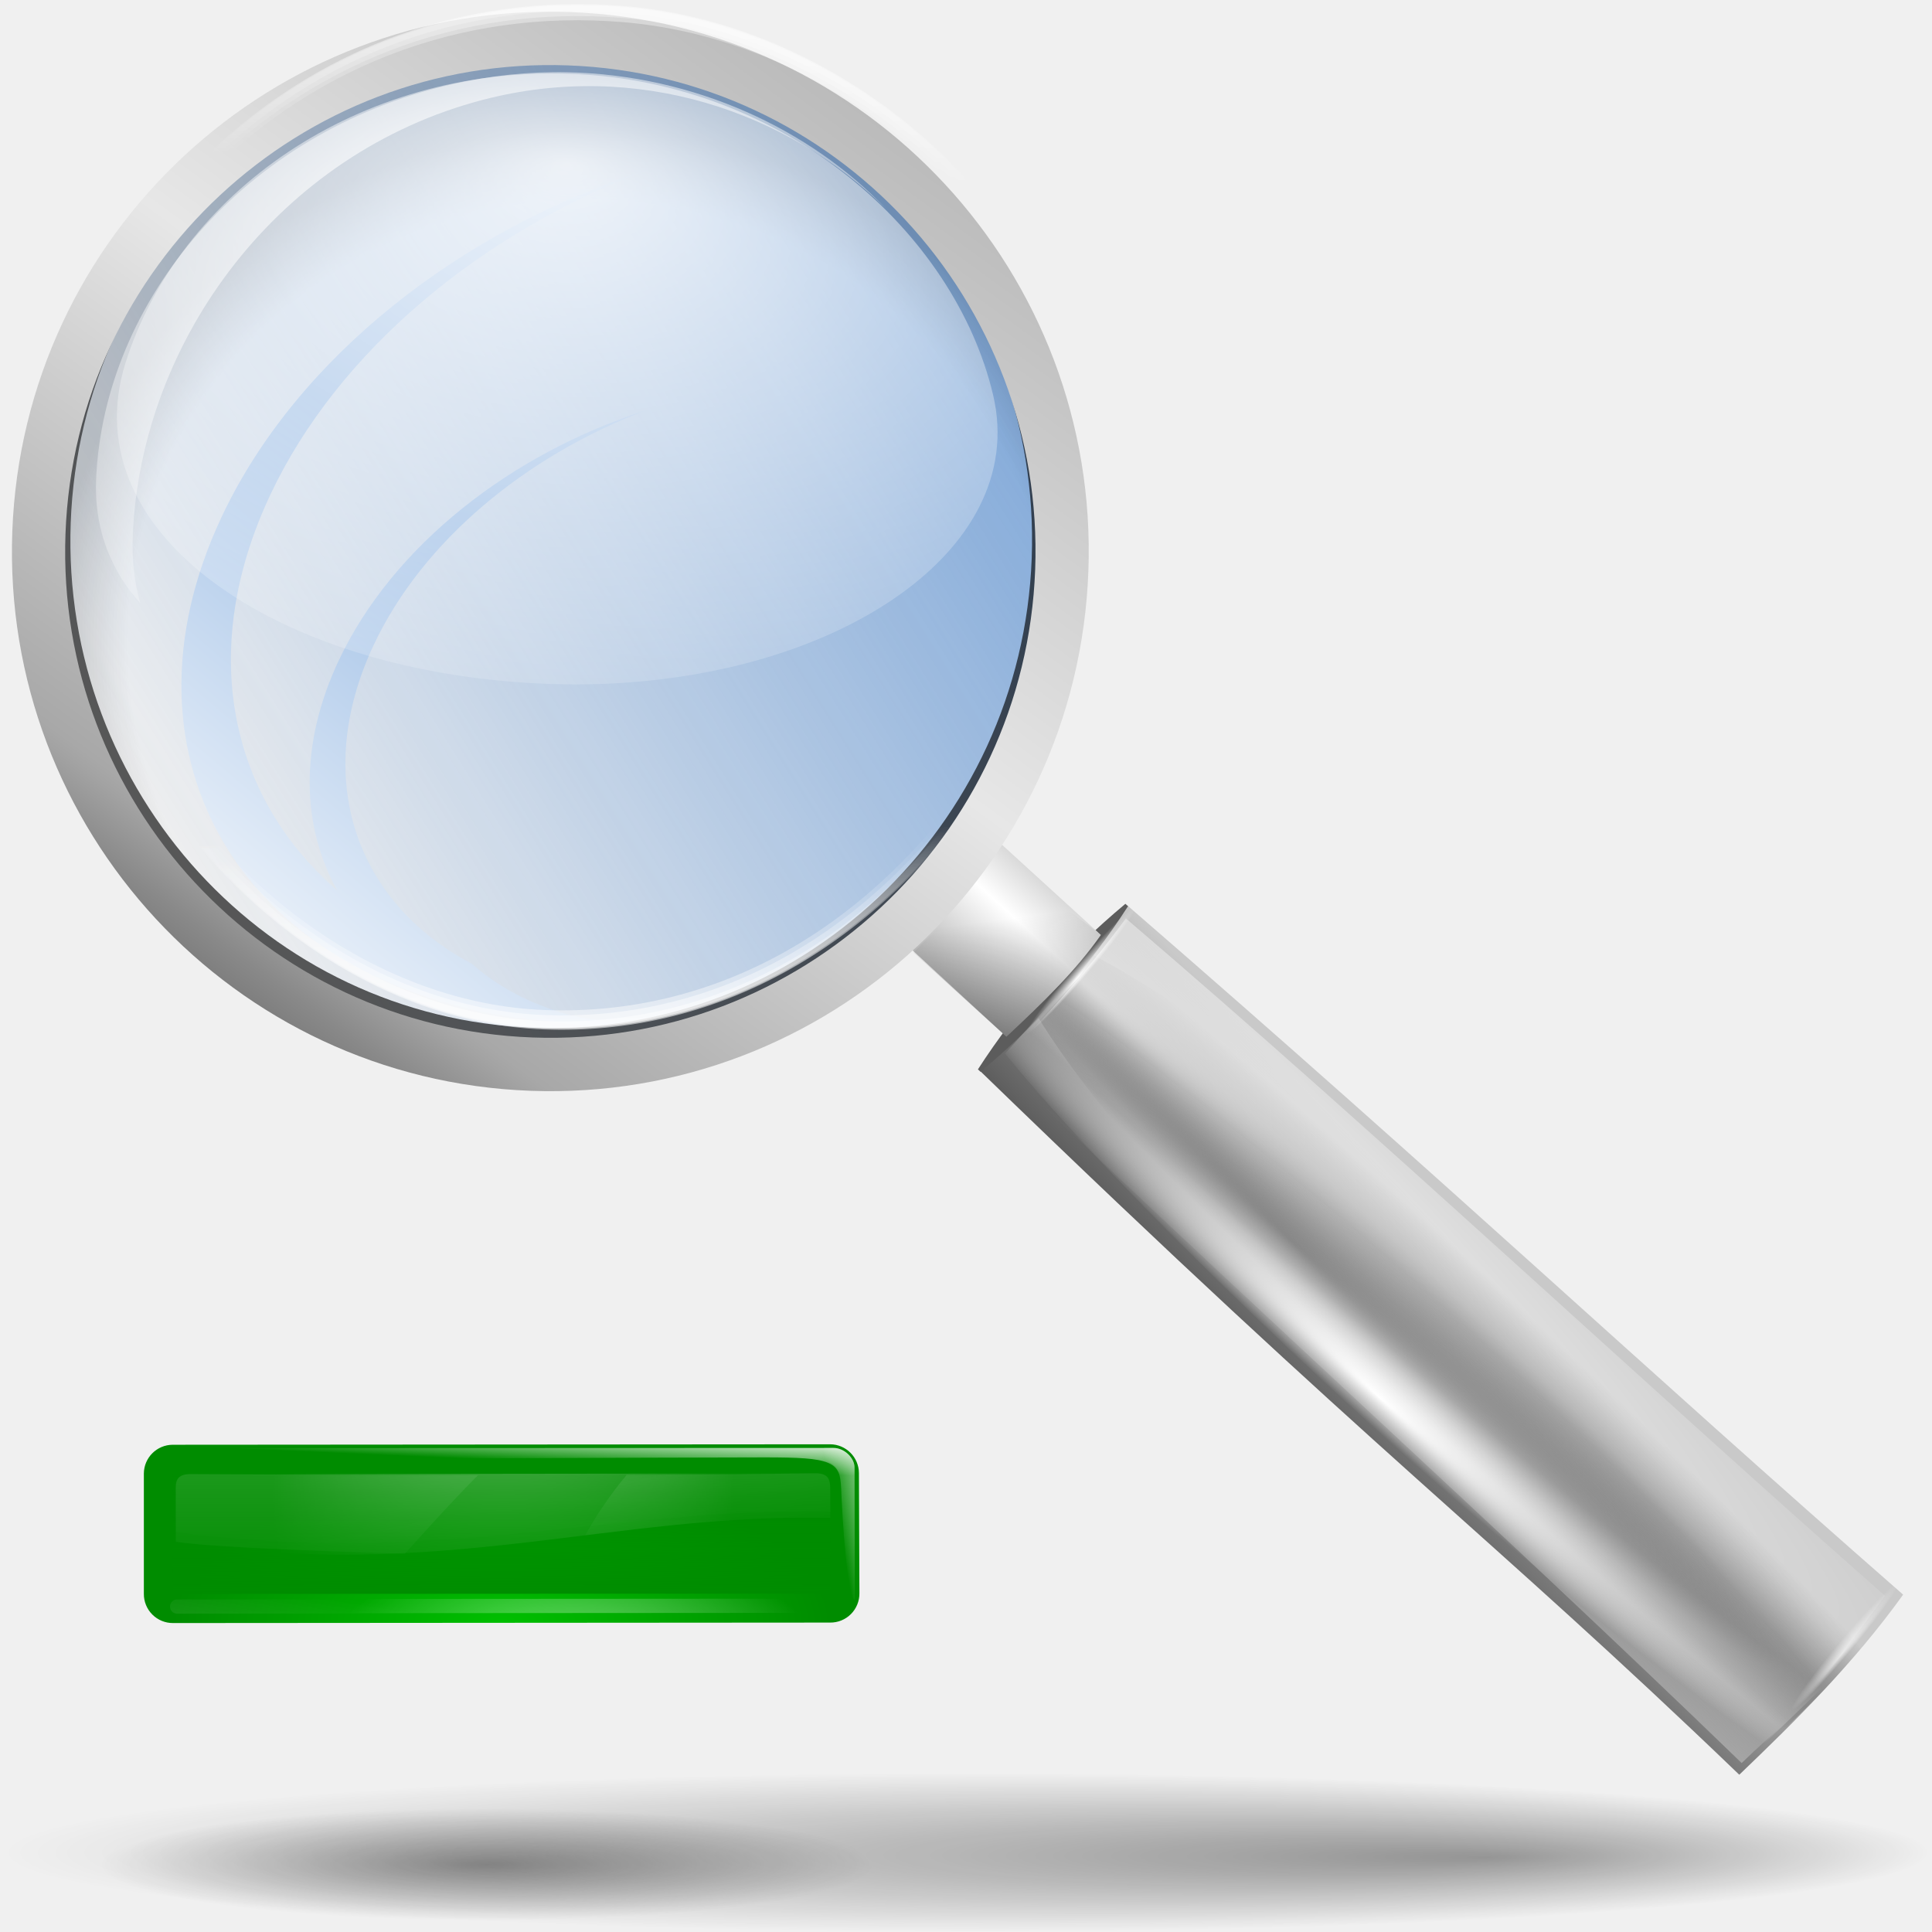
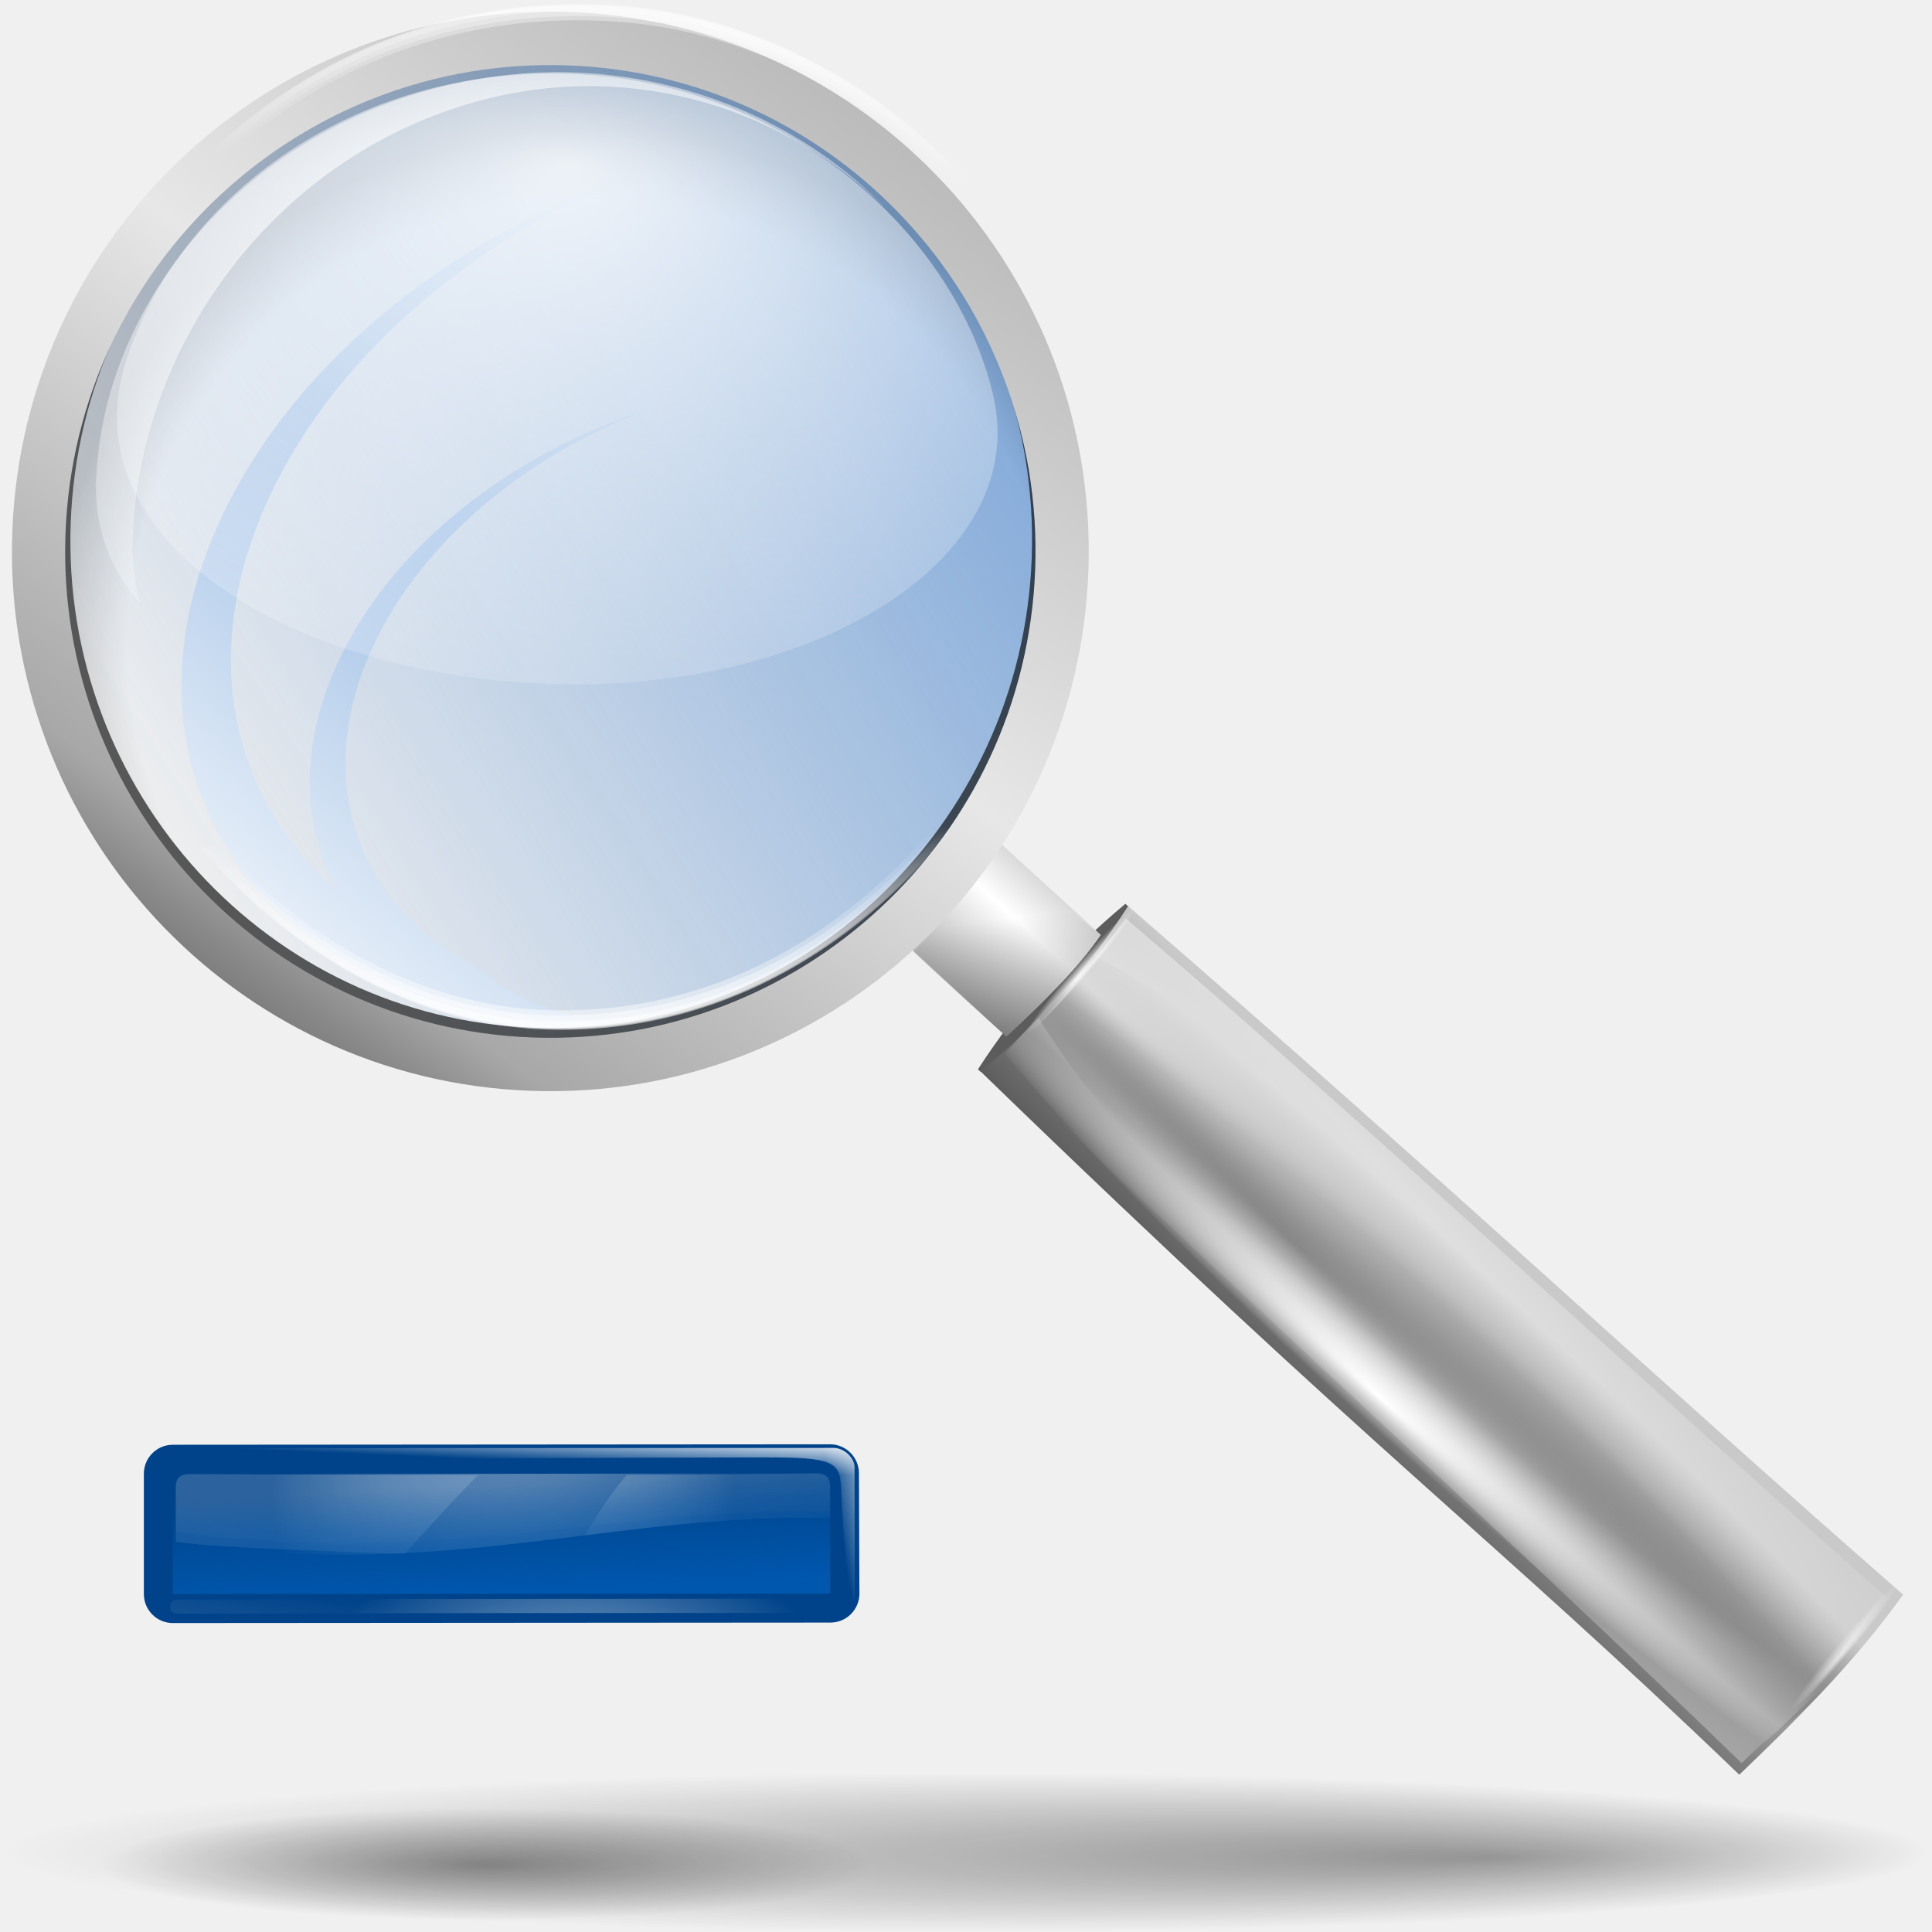
<svg xmlns="http://www.w3.org/2000/svg" xmlns:xlink="http://www.w3.org/1999/xlink" width="128" height="128" id="svg1307" version="1.0">
  <defs id="defs1309">
+     <linearGradient id="linearGradient2012">
+       <stop style="stop-color:#0057ae;stop-opacity:1;" offset="0" id="stop2014" />
+       <stop style="stop-color:#0057ae;stop-opacity:0;" offset="1" id="stop2016" />
+     </linearGradient>
    <linearGradient id="linearGradient3946">
      <stop style="stop-color:#00bf00;stop-opacity:1;" offset="0" id="stop3948" />
      <stop style="stop-color:#008c00;stop-opacity:1;" offset="1" id="stop3950" />
-     </linearGradient>
-     <linearGradient id="linearGradient3045">
-       <stop style="stop-color:#008c00;stop-opacity:1;" offset="0" id="stop3047" />
-       <stop style="stop-color:#008c00;stop-opacity:0;" offset="1" id="stop3049" />
    </linearGradient>
    <linearGradient id="linearGradient4171">
      <stop style="stop-color:#000000;stop-opacity:1;" offset="0" id="stop4173" />
      <stop style="stop-color:#000000;stop-opacity:0;" offset="1" id="stop4175" />
    </linearGradient>
    <linearGradient id="linearGradient5176">
      <stop style="stop-color:#ffffff;stop-opacity:1;" offset="0" id="stop5178" />
      <stop style="stop-color:#ffffff;stop-opacity:0;" offset="1" id="stop5180" />
    </linearGradient>
    <linearGradient id="linearGradient5111">
      <stop style="stop-color:#ffffff;stop-opacity:1;" offset="0" id="stop5113" />
      <stop style="stop-color:#ffffff;stop-opacity:0;" offset="1" id="stop5115" />
    </linearGradient>
    <linearGradient id="linearGradient3319">
      <stop style="stop-color:#000000;stop-opacity:0;" offset="0" id="stop3321" />
      <stop id="stop2287" offset="0.863" style="stop-color:#000000;stop-opacity:0;" />
      <stop style="stop-color:#000000;stop-opacity:0.278;" offset="1" id="stop3323" />
    </linearGradient>
    <linearGradient id="linearGradient3201">
      <stop style="stop-color:#ffffff;stop-opacity:1;" offset="0" id="stop3203" />
      <stop style="stop-color:#ffffff;stop-opacity:0;" offset="1" id="stop3205" />
    </linearGradient>
    <linearGradient id="linearGradient2288">
      <stop style="stop-color:#ffffff;stop-opacity:1;" offset="0" id="stop2290" />
      <stop style="stop-color:#ffffff;stop-opacity:0;" offset="1" id="stop2292" />
    </linearGradient>
    <linearGradient id="linearGradient3291">
      <stop style="stop-color:#000000;stop-opacity:1;" offset="0" id="stop3293" />
      <stop style="stop-color:#000000;stop-opacity:0;" offset="1" id="stop3295" />
    </linearGradient>
    <linearGradient id="linearGradient3225">
      <stop style="stop-color:#ffffff;stop-opacity:1;" offset="0" id="stop3227" />
      <stop style="stop-color:#aeaeae;stop-opacity:1;" offset="1" id="stop3229" />
    </linearGradient>
    <linearGradient id="linearGradient3415">
      <stop style="stop-color:#ffffff;stop-opacity:1;" offset="0" id="stop3417" />
      <stop style="stop-color:#ffffff;stop-opacity:0;" offset="1" id="stop3419" />
    </linearGradient>
    <linearGradient id="linearGradient3354">
      <stop style="stop-color:#ffffff;stop-opacity:1;" offset="0" id="stop3356" />
      <stop style="stop-color:#ffffff;stop-opacity:0;" offset="1" id="stop3358" />
    </linearGradient>
    <linearGradient id="linearGradient3281">
      <stop id="stop3283" offset="0" style="stop-color:#ffffff;stop-opacity:0.536;" />
      <stop style="stop-color:#ffffff;stop-opacity:0.498;" offset="0.12" id="stop3285" />
      <stop id="stop3287" offset="1" style="stop-color:#ffffff;stop-opacity:0;" />
    </linearGradient>
    <linearGradient id="linearGradient3262">
      <stop style="stop-color:#ffffff;stop-opacity:0.464;" offset="0" id="stop3264" />
      <stop id="stop3270" offset="0" style="stop-color:#ffffff;stop-opacity:0.498;" />
      <stop style="stop-color:#ffffff;stop-opacity:0;" offset="1" id="stop3266" />
    </linearGradient>
    <radialGradient xlink:href="#linearGradient3415" id="radialGradient1693" gradientUnits="userSpaceOnUse" gradientTransform="matrix(0.303576,0,-8.774973e-7,0.134039,-6.770772,102.5328)" cx="147.484" cy="54.325" fx="147.484" fy="54.325" r="54.003" />
    <linearGradient xlink:href="#linearGradient3415" id="linearGradient1696" gradientUnits="userSpaceOnUse" gradientTransform="matrix(0.410124,-5.13222e-4,5.129803e-4,0.409703,7.254465,76.76602)" x1="60.466" y1="135.66" x2="69.813" y2="76.248" />
    <linearGradient xlink:href="#linearGradient3262" id="linearGradient1699" gradientUnits="userSpaceOnUse" gradientTransform="matrix(0.402369,-5.035175e-4,5.054135e-4,0.403884,8.14514,77.29992)" x1="67.338" y1="54.777" x2="71.149" y2="74.557" />
    <linearGradient xlink:href="#linearGradient3262" id="linearGradient1702" gradientUnits="userSpaceOnUse" gradientTransform="matrix(0.410124,-4.401199e-4,5.129803e-4,0.351346,7.18574,79.55252)" x1="69.626" y1="55.096" x2="71.87" y2="82.321" />
    <radialGradient xlink:href="#linearGradient3281" id="radialGradient1705" gradientUnits="userSpaceOnUse" gradientTransform="matrix(0.289107,3.299236e-3,-4.171194e-3,0.365561,15.09864,76.73382)" cx="63.904" cy="60.45" fx="63.904" fy="9.522" r="52.844" />
    <linearGradient xlink:href="#linearGradient3354" id="linearGradient1735" gradientUnits="userSpaceOnUse" x1="64.493" y1="2.609" x2="64.141" y2="9.023" />
    <linearGradient xlink:href="#linearGradient3354" id="linearGradient1737" gradientUnits="userSpaceOnUse" x1="80.281" y1="15.789" x2="73.233" y2="16.917" />
    <radialGradient xlink:href="#linearGradient3291" id="radialGradient1739" gradientUnits="userSpaceOnUse" gradientTransform="matrix(1,0,0,0.197802,5.093408e-14,92.82166)" cx="63.912" cy="115.709" fx="63.912" fy="115.709" r="63.912" />
    <radialGradient r="30.543" fy="12.719" fx="40.479" cy="27.81" cx="40.479" gradientTransform="matrix(1.589275,-0.425844,0.243887,0.910199,-37.92457,18.68237)" gradientUnits="userSpaceOnUse" id="radialGradient2939" xlink:href="#linearGradient5176" />
    <radialGradient gradientUnits="userSpaceOnUse" gradientTransform="matrix(0.879535,-1.048023,9.848034,8.264801,-574.5999,-511.3324)" r="3.312" fy="69.914" fx="-24.226" cy="69.922" cx="-22.188" id="radialGradient2925" xlink:href="#linearGradient2919" />
    <linearGradient gradientUnits="userSpaceOnUse" y2="69.204" x2="11.56" y1="39.786" x1="34.584" id="linearGradient2901" xlink:href="#linearGradient2895" />
    <radialGradient r="6.932" fy="73.296" fx="0.906" cy="74.833" cx="3.953" gradientTransform="matrix(0.414436,-0.58126,5.854653,5.01666,-343.1032,-285.4254)" gradientUnits="userSpaceOnUse" id="radialGradient2869" xlink:href="#linearGradient2856" />
    <linearGradient gradientUnits="userSpaceOnUse" y2="51.819" x2="18.121" y1="-5.678" x1="95.513" id="linearGradient2852" xlink:href="#linearGradient2846" />
    <radialGradient r="30.543" fy="12.719" fx="40.479" cy="27.81" cx="40.479" gradientTransform="matrix(1.645338,6.483662e-7,-3.939298e-7,0.942307,-30.75688,0.257555)" gradientUnits="userSpaceOnUse" id="radialGradient2860" xlink:href="#linearGradient5176" />
    <linearGradient gradientUnits="userSpaceOnUse" y2="15.466" x2="91.969" y1="96.533" x1="37.554" id="linearGradient2843" xlink:href="#linearGradient2845" />
    <linearGradient gradientUnits="userSpaceOnUse" y2="59.958" x2="74.892" y1="79.658" x1="55.835" id="linearGradient2835" xlink:href="#linearGradient2875" />
    <linearGradient id="linearGradient2845">
      <stop style="stop-color:#6a6a6a;stop-opacity:1;" offset="0" id="stop2847" />
      <stop id="stop2855" offset="0.068" style="stop-color:#898989;stop-opacity:1;" />
      <stop style="stop-color:#a3a3a3;stop-opacity:1;" offset="0.115" id="stop2857" />
      <stop id="stop2853" offset="0.126" style="stop-color:#a8a8a8;stop-opacity:1;" />
      <stop id="stop2851" offset="0.5" style="stop-color:#e7e7e7;stop-opacity:1;" />
      <stop style="stop-color:#aeaeae;stop-opacity:1;" offset="1" id="stop2849" />
    </linearGradient>
    <linearGradient id="linearGradient2875">
      <stop style="stop-color:black;stop-opacity:1;" offset="0" id="stop2877" />
      <stop style="stop-color:#c9c9c9;stop-opacity:1;" offset="1" id="stop2879" />
    </linearGradient>
    <linearGradient id="linearGradient2846">
      <stop id="stop2848" offset="0" style="stop-color:#2c72c7;stop-opacity:1;" />
      <stop id="stop2850" offset="1" style="stop-color:#2c72c7;stop-opacity:0;" />
    </linearGradient>
    <linearGradient id="linearGradient2856">
      <stop id="stop2858" offset="0" style="stop-color:black;stop-opacity:1;" />
      <stop style="stop-color:black;stop-opacity:0.238;" offset="0.664" id="stop2864" />
      <stop id="stop2860" offset="1" style="stop-color:black;stop-opacity:0;" />
    </linearGradient>
    <linearGradient id="linearGradient2895">
      <stop id="stop2897" offset="0" style="stop-color:#99bbe4;stop-opacity:1;" />
      <stop id="stop2899" offset="1" style="stop-color:white;stop-opacity:1;" />
    </linearGradient>
    <linearGradient id="linearGradient2919">
      <stop id="stop2921" offset="0" style="stop-color:white;stop-opacity:1;" />
      <stop id="stop2923" offset="1" style="stop-color:white;stop-opacity:0;" />
    </linearGradient>
    <radialGradient xlink:href="#linearGradient3291" id="radialGradient2269" gradientUnits="userSpaceOnUse" gradientTransform="matrix(1,0,0,0.197802,0,92.82166)" cx="63.912" cy="115.709" fx="98.52" fy="119.621" r="63.912" />
    <radialGradient xlink:href="#linearGradient3319" id="radialGradient2271" gradientUnits="userSpaceOnUse" gradientTransform="matrix(0.993088,2.250037e-2,-2.180165e-2,0.952313,1.715624,0.815028)" cx="39.126" cy="44.269" fx="39.126" fy="44.269" r="34.469" />
    <radialGradient xlink:href="#linearGradient2288" id="radialGradient2273" gradientUnits="userSpaceOnUse" gradientTransform="matrix(0.599945,-0.725801,7.847448,6.600672,-444.8151,-313.0422)" cx="49.157" cy="62.381" fx="45.9" fy="62.298" r="8.333" />
    <radialGradient xlink:href="#linearGradient2288" id="radialGradient2275" gradientUnits="userSpaceOnUse" gradientTransform="matrix(0.599945,-0.725801,7.847448,6.600672,-444.8151,-313.0422)" cx="32.49" cy="69.225" fx="29.739" fy="69.225" r="8.333" />
    <radialGradient xlink:href="#linearGradient3201" id="radialGradient2277" gradientUnits="userSpaceOnUse" gradientTransform="matrix(1,0,0,0.350763,0,33.62806)" cx="53.823" cy="51.796" fx="53.363" fy="53.704" r="5.284" />
    <radialGradient xlink:href="#linearGradient3201" id="radialGradient2279" gradientUnits="userSpaceOnUse" gradientTransform="matrix(1,0,0,0.350763,0,33.62806)" cx="53.823" cy="51.796" fx="53.363" fy="53.704" r="5.284" />
    <linearGradient xlink:href="#linearGradient3225" id="linearGradient2281" gradientUnits="userSpaceOnUse" gradientTransform="matrix(-0.342816,0.414732,0.409438,0.344388,68.74377,42.51885)" spreadMethod="reflect" x1="28.072" y1="20.205" x2="40.199" y2="20.205" />
    <linearGradient xlink:href="#linearGradient5111" id="linearGradient2283" gradientUnits="userSpaceOnUse" x1="34.842" y1="-7.142" x2="35.561" y2="11.416" />
    <linearGradient xlink:href="#linearGradient5111" id="linearGradient2285" gradientUnits="userSpaceOnUse" x1="34.842" y1="-7.142" x2="35.561" y2="11.416" />
    <linearGradient xlink:href="#linearGradient5111" id="linearGradient2287" gradientUnits="userSpaceOnUse" x1="34.842" y1="-7.142" x2="35.561" y2="11.416" />
    <linearGradient xlink:href="#linearGradient5111" id="linearGradient2289" gradientUnits="userSpaceOnUse" x1="34.842" y1="-7.142" x2="35.561" y2="11.416" />
    <linearGradient xlink:href="#linearGradient5111" id="linearGradient2291" gradientUnits="userSpaceOnUse" x1="34.842" y1="-7.142" x2="35.561" y2="11.416" />
    <linearGradient xlink:href="#linearGradient5111" id="linearGradient2293" gradientUnits="userSpaceOnUse" x1="34.842" y1="-7.142" x2="35.561" y2="11.416" />
    <linearGradient xlink:href="#linearGradient4171" id="linearGradient2295" gradientUnits="userSpaceOnUse" gradientTransform="matrix(1.004983,0,0,1.005797,-3.514071e-3,-9.765696e-2)" x1="67.515" y1="86.706" x2="63.402" y2="61.357" />
-     <linearGradient xlink:href="#linearGradient3045" id="linearGradient3051" x1="-3.385" y1="105.914" x2="-3.385" y2="92.369" gradientUnits="userSpaceOnUse" gradientTransform="translate(38.84503,0)" />
-     <radialGradient xlink:href="#linearGradient3946" id="radialGradient3954" cx="33.234" cy="125.313" fx="33.234" fy="125.313" r="23.703" gradientTransform="matrix(0.919619,0,0,0.406262,2.6714,56.62149)" gradientUnits="userSpaceOnUse" />
+     <linearGradient xlink:href="#linearGradient2012" id="linearGradient2018" x1="32.484" y1="105.592" x2="32.161" y2="98.418" gradientUnits="userSpaceOnUse" />
  </defs>
  <g id="layer1">
    <path id="path2276" d="M 50.893,3.281 L 50.893,0.487 L 50.893,3.281 z " style="fill:#ffffff;fill-opacity:0.757;fill-rule:nonzero;stroke:none;stroke-width:0.5;stroke-linecap:round;stroke-linejoin:round;stroke-miterlimit:4;stroke-dasharray:none;stroke-dashoffset:4;stroke-opacity:1" />
    <path id="path1607" d="M -145.211,-209.984 L -145.211,-212.779 L -145.211,-209.984 z " style="fill:#ffffff;fill-opacity:0.757;fill-rule:nonzero;stroke:none;stroke-width:0.5;stroke-linecap:round;stroke-linejoin:round;stroke-miterlimit:4;stroke-dasharray:none;stroke-dashoffset:4;stroke-opacity:1" />
    <path id="path1833" d="M -166.475,-135.977 L -166.475,-137.03 L -166.475,-135.977 z " style="fill:#ffffff;fill-opacity:0.757;fill-rule:nonzero;stroke:none;stroke-width:0.5;stroke-linecap:round;stroke-linejoin:round;stroke-miterlimit:4;stroke-dasharray:none;stroke-dashoffset:4;stroke-opacity:1" />
    <path style="opacity:0.381;fill:url(#radialGradient1739);fill-opacity:1;fill-rule:nonzero;stroke:none;stroke-width:0;stroke-linecap:round;stroke-linejoin:round;stroke-miterlimit:4;stroke-dasharray:none;stroke-dashoffset:4;stroke-opacity:1" id="path1835" d="M 127.824 115.709 A 63.912 12.642 0 1 1  0,115.709 A 63.912 12.642 0 1 1  127.824 115.709 z" transform="matrix(0.401465,0,0,0.293007,6.60784,89.62552)" />
-     <path style="font-size:181.877px;font-style:normal;font-variant:normal;font-weight:bold;font-stretch:normal;text-align:start;line-height:125%;writing-mode:lr-tb;text-anchor:start;fill:url(#radialGradient3954);fill-opacity:1.0;stroke:none;stroke-width:3.837;stroke-linecap:round;stroke-linejoin:round;stroke-miterlimit:4;stroke-dasharray:none;stroke-opacity:1;font-family:Bitstream Vera Sans" d="M 55,95.688 L 11.438,95.719 C 10.388,95.726 9.538,96.575 9.531,97.625 L 9.531,105.594 C 9.526,106.109 9.729,106.605 10.093,106.969 C 10.458,107.334 10.953,107.536 11.469,107.531 L 55,107.5 C 55.515,107.505 56.011,107.303 56.376,106.938 C 56.74,106.574 56.943,106.078 56.938,105.562 L 56.906,97.594 C 56.899,96.544 56.05,95.694 55,95.688 z " id="path2297" />
+     <path style="font-size:181.877px;font-style:normal;font-variant:normal;font-weight:bold;font-stretch:normal;text-align:start;line-height:125%;writing-mode:lr-tb;text-anchor:start;fill:#00438a;fill-opacity:1.0;stroke:none;stroke-width:3.837;stroke-linecap:round;stroke-linejoin:round;stroke-miterlimit:4;stroke-dasharray:none;stroke-opacity:1;font-family:Bitstream Vera Sans" d="M 55,95.688 L 11.438,95.719 C 10.388,95.726 9.538,96.575 9.531,97.625 L 9.531,105.594 C 9.526,106.109 9.729,106.605 10.093,106.969 C 10.458,107.334 10.953,107.536 11.469,107.531 L 55,107.5 C 55.515,107.505 56.011,107.303 56.376,106.938 C 56.74,106.574 56.943,106.078 56.938,105.562 L 56.906,97.594 C 56.899,96.544 56.05,95.694 55,95.688 z " id="path2297" />
    <path style="font-size:181.877px;font-style:normal;font-variant:normal;font-weight:bold;font-stretch:normal;text-align:start;line-height:125%;writing-mode:lr-tb;text-anchor:start;fill:url(#radialGradient1705);fill-opacity:1;stroke:none;stroke-width:12.999;stroke-linecap:round;stroke-linejoin:round;stroke-miterlimit:4;stroke-dasharray:none;stroke-opacity:1;font-family:Bitstream Vera Sans" d="M 12.608,97.669 C 11.905,97.67 11.647,97.963 11.648,98.567 C 11.648,98.91 11.651,100.764 11.652,102.153 C 29.149,104.848 40.479,100.22 54.995,100.562 C 54.995,100.147 54.993,98.601 54.993,98.513 C 54.992,97.952 54.773,97.617 54.069,97.618 C 53.4,97.618 13.276,97.669 12.608,97.669 z " id="path3275" />
    <path id="path3260" d="M 12.608,97.662 C 11.905,97.663 11.647,97.914 11.648,98.432 C 11.648,98.726 11.651,100.316 11.652,101.507 C 29.149,103.818 40.479,99.85 54.995,100.143 C 54.995,99.786 54.993,98.461 54.993,98.385 C 54.992,97.904 54.773,97.617 54.069,97.618 C 53.4,97.618 13.276,97.661 12.608,97.662 z " style="font-size:181.877px;font-style:normal;font-variant:normal;font-weight:bold;font-stretch:normal;text-align:start;line-height:125%;writing-mode:lr-tb;text-anchor:start;opacity:0.07;fill:url(#linearGradient1702);fill-opacity:1;stroke:none;stroke-width:12.999;stroke-linecap:round;stroke-linejoin:round;stroke-miterlimit:4;stroke-dasharray:none;stroke-opacity:1;font-family:Bitstream Vera Sans" />
    <path id="path3345" d="M 12.509,97.665 C 11.878,97.692 11.641,97.987 11.642,98.563 C 11.643,98.906 11.645,100.758 11.647,102.147 C 14.517,102.589 24.228,102.842 26.808,102.945 C 26.81,102.943 26.819,102.947 26.821,102.945 C 28.41,101.176 29.999,99.419 31.668,97.738 C 26.879,97.74 13.052,97.665 12.609,97.665 C 12.576,97.665 12.54,97.664 12.509,97.665 z M 53.777,97.614 C 52.298,97.628 45.888,97.712 41.517,97.717 C 40.448,98.996 39.529,100.348 38.768,101.722 C 44.063,101.066 49.289,100.431 55,100.566 C 54.999,100.15 54.998,98.597 54.997,98.508 C 54.997,97.948 54.769,97.612 54.066,97.613 C 54.024,97.613 53.925,97.612 53.777,97.614 z " style="font-size:181.877px;font-style:normal;font-variant:normal;font-weight:bold;font-stretch:normal;text-align:start;line-height:125%;writing-mode:lr-tb;text-anchor:start;opacity:0.312;fill:url(#linearGradient1699);fill-opacity:1;stroke:none;stroke-width:12.999;stroke-linecap:round;stroke-linejoin:round;stroke-miterlimit:4;stroke-dasharray:none;stroke-opacity:1;font-family:Bitstream Vera Sans" />
    <path id="path3413" d="M 55.09,106.385 L 38.241,106.406 L 28.583,106.418 L 11.734,106.439" style="font-size:181.877px;font-style:normal;font-variant:normal;font-weight:bold;font-stretch:normal;text-align:start;line-height:125%;writing-mode:lr-tb;text-anchor:start;opacity:0.665;fill:none;fill-opacity:1;stroke:url(#linearGradient1696);stroke-width:0.94;stroke-linecap:round;stroke-linejoin:round;stroke-miterlimit:4;stroke-dasharray:none;stroke-opacity:1;font-family:Bitstream Vera Sans" />
    <path id="path2328" d="M 55.387,106.385 L 23.024,106.406" style="font-size:181.877px;font-style:normal;font-variant:normal;font-weight:bold;font-stretch:normal;text-align:start;line-height:125%;writing-mode:lr-tb;text-anchor:start;opacity:0.474;fill:none;fill-opacity:1;stroke:url(#radialGradient1693);stroke-width:0.94;stroke-linecap:round;stroke-linejoin:round;stroke-miterlimit:4;stroke-dasharray:none;stroke-opacity:1;font-family:Bitstream Vera Sans" />
    <g transform="matrix(0.394397,-3.985048e-4,5.035177e-4,0.324889,26.42264,94.6594)" id="g3382">
      <path style="opacity:0.916;fill:url(#linearGradient1735);fill-opacity:1;fill-rule:evenodd;stroke:none;stroke-width:1px;stroke-linecap:butt;stroke-linejoin:miter;stroke-opacity:1" d="M -41.019,6.644 C -39.077,4.524 -39.01,3.983 -38.378,3.913 C -31.378,3.913 66,4 73,4 C 74.829,4 76.546,6.019 76.546,8 C 76.546,12.5 76.546,30.5 76.546,35 C 75.23,34.383 74.471,18.041 74.29,12.336 C 74.112,6.698 72.807,5.916 61.291,5.916 C 51.046,5.916 -37.192,6.109 -41.019,6.644 z " id="path3384" />
      <path id="path3386" d="M 53.081,8 C 53.081,6.303 54.371,4 56.081,4 C 63.081,4 66,4 73,4 C 74.829,4 76.546,6.019 76.546,8 C 76.546,12.5 76.546,30.5 76.546,35 C 75.23,34.383 74.471,18.041 74.29,12.336 C 74.112,6.698 72.951,5.493 61.435,5.493 C 51.19,5.493 53.959,6.478 53.081,8 z " style="opacity:0.679;fill:url(#linearGradient1737);fill-opacity:1;fill-rule:evenodd;stroke:none;stroke-width:1px;stroke-linecap:butt;stroke-linejoin:miter;stroke-opacity:1" />
    </g>
    <g id="g2239" transform="translate(0,-0.351205)">
      <path style="fill:white;fill-opacity:0.757;fill-rule:nonzero;stroke:none;stroke-width:0.5;stroke-linecap:round;stroke-linejoin:round;stroke-miterlimit:4;stroke-dasharray:none;stroke-dashoffset:4;stroke-opacity:1" d="M 50.893,3.281 L 50.893,0.487 L 50.893,3.281 z " id="path2241" />
      <path transform="matrix(1,0,0,0.416667,0,74.87151)" d="M 127.824 115.709 A 63.912 12.642 0 1 1  0,115.709 A 63.912 12.642 0 1 1  127.824 115.709 z" id="path3289" style="opacity:0.381;fill:url(#radialGradient2269);fill-opacity:1;fill-rule:nonzero;stroke:none;stroke-width:0;stroke-linecap:round;stroke-linejoin:round;stroke-miterlimit:4;stroke-dasharray:none;stroke-dashoffset:4;stroke-opacity:1" />
      <g transform="matrix(0.999321,3.684953e-2,-3.684953e-2,0.999321,2.209985,-2.314469)" id="g2941">
        <path style="opacity:1;fill:url(#linearGradient2852);fill-opacity:1;fill-rule:nonzero;stroke:none;stroke-width:0.25;stroke-linecap:round;stroke-linejoin:round;stroke-miterlimit:4;stroke-dasharray:none;stroke-dashoffset:4;stroke-opacity:0.06" id="path5115" d="M 70.61 38.368 A 28.05 27.244 0 1 1  14.509,38.368 A 28.05 27.244 0 1 1  70.61 38.368 z" transform="matrix(1.18732,0,0,1.29535,-14.09924,-11.99062)" />
        <path style="opacity:1;fill:url(#linearGradient2901);fill-opacity:1;stroke:none;stroke-width:3.862;stroke-linecap:round;stroke-linejoin:round;stroke-miterlimit:4;stroke-dasharray:none;stroke-dashoffset:4;stroke-opacity:1" d="M 13.824,36.43 C 6.855,52.798 16.513,67.36 35.382,68.936 C 35.767,68.968 36.158,68.98 36.544,69 C 36.856,69.036 37.157,69.084 37.476,69.111 C 38.943,69.233 40.429,69.229 41.918,69.132 C 41.742,69.121 41.568,69.12 41.392,69.105 C 41.117,69.082 40.859,69.037 40.591,69.005 C 40.91,68.99 41.227,68.989 41.546,68.968 C 41.302,68.953 41.06,68.944 40.817,68.924 C 39.915,68.848 39.047,68.731 38.197,68.588 C 35.516,67.96 33.24,66.868 31.478,65.398 C 23.641,61.651 20.398,53.479 24.206,44.536 C 27.196,37.514 33.844,31.643 41.587,28.363 C 32.872,31.521 25.222,37.912 21.924,45.66 C 19.513,51.322 19.863,56.686 22.378,60.86 C 15.016,54.958 12.546,45.29 16.986,34.863 C 21.131,25.127 30.34,16.991 41.074,12.443 C 28.992,16.821 18.398,25.688 13.824,36.43 z " id="path2882" />
        <path style="opacity:0.634;fill:url(#radialGradient2271);fill-opacity:1;fill-rule:nonzero;stroke:black;stroke-width:1.891;stroke-linecap:round;stroke-linejoin:round;stroke-miterlimit:4;stroke-dasharray:none;stroke-dashoffset:4;stroke-opacity:1" id="path3308" d="M 68.626 37.277 A 31.705 31.979 0 1 1  5.216,37.277 A 31.705 31.979 0 1 1  68.626 37.277 z" transform="matrix(1.035645,0,0,1.041085,-2.533403,-1.633486)" />
        <path style="fill:url(#linearGradient2835);fill-opacity:1;fill-rule:nonzero;stroke:none;stroke-width:5.907;stroke-linecap:round;stroke-linejoin:round;stroke-miterlimit:4;stroke-dashoffset:4;stroke-opacity:1" d="M 65.41,71.273 C 69.221,67.835 72.305,64.101 74.763,59.958 C 96.814,77.69 109.68,88.976 127.785,103.676 C 124.659,108.384 120.972,112.289 117.376,116 C 99.967,100.459 92.844,95.977 65.41,71.273 z " id="rect1410" />
        <path style="opacity:1;fill:url(#radialGradient2869);fill-opacity:1;stroke:none;stroke-width:3.862;stroke-linecap:round;stroke-linejoin:round;stroke-miterlimit:4;stroke-dasharray:none;stroke-dashoffset:4;stroke-opacity:1" d="M 72.571,63.3 L 69.093,67.544 C 73.117,73.655 81.917,82.768 94.23,93.524 C 104.309,102.329 113.461,108.999 120.116,112.957 C 122.32,110.834 123.605,109.233 125.1,107.379 C 120.183,101.201 111.8,92.888 101.64,84.014 C 89.409,73.33 79.026,66.371 72.571,63.3 z " id="path2854" />
        <path id="path2286" d="M 66.035,71.254 C 69.149,68.168 72.125,64.521 74.674,60.804 C 91.993,74.531 110.124,90.356 126.596,103.804 C 123.34,108.452 122.223,110.679 117.506,115.22 C 100.334,99.89 82.536,85.972 66.035,71.254 z " style="opacity:0.733;fill:url(#radialGradient2273);fill-opacity:1;fill-rule:nonzero;stroke:none;stroke-width:5.907;stroke-linecap:round;stroke-linejoin:round;stroke-miterlimit:4;stroke-dashoffset:4;stroke-opacity:1" />
        <path style="opacity:0.744;fill:url(#radialGradient2275);fill-opacity:1;fill-rule:nonzero;stroke:none;stroke-width:5.907;stroke-linecap:round;stroke-linejoin:round;stroke-miterlimit:4;stroke-dashoffset:4;stroke-opacity:1" d="M 67.958,71.906 L 75.669,67.609 C 92.987,81.337 108.085,92.33 125.819,105.113 C 123.464,110.42 121.768,110.756 117.506,115.22 C 100.6,100.023 84.459,86.624 67.958,71.906 z " id="path2296" />
        <path style="fill:#5c5c5c;fill-opacity:1;fill-rule:nonzero;stroke:none;stroke-width:5.907;stroke-linecap:round;stroke-linejoin:round;stroke-miterlimit:4;stroke-dashoffset:4;stroke-opacity:1" d="M 74.605,59.837 C 70.795,63.274 67.704,67.017 65.246,71.159 L 65.428,71.312 C 69.238,67.875 72.329,64.132 74.787,59.989 L 74.605,59.837 z " id="path2300" />
        <path style="fill:url(#radialGradient2277);fill-opacity:1;fill-rule:nonzero;stroke:none;stroke-width:3.805;stroke-linecap:round;stroke-linejoin:round;stroke-miterlimit:4;stroke-dasharray:none;stroke-dashoffset:4;stroke-opacity:1" id="path3199" d="M 59.107 51.796 A 5.284 1.854 0 1 1  48.538,51.796 A 5.284 1.854 0 1 1  59.107 51.796 z" transform="matrix(0.653439,-0.815976,0.1947,0.156846,26.55488,100.1601)" />
        <path transform="matrix(0.641671,-0.825268,0.197734,0.153001,79.26186,143.7704)" d="M 59.107 51.796 A 5.284 1.854 0 1 1  48.538,51.796 A 5.284 1.854 0 1 1  59.107 51.796 z" id="path3209" style="opacity:0.651;fill:url(#radialGradient2279);fill-opacity:1;fill-rule:nonzero;stroke:none;stroke-width:3.805;stroke-linecap:round;stroke-linejoin:round;stroke-miterlimit:4;stroke-dasharray:none;stroke-dashoffset:4;stroke-opacity:1" />
        <path style="fill:url(#linearGradient2281);fill-opacity:1;fill-rule:nonzero;stroke:none;stroke-width:3.805;stroke-linecap:round;stroke-linejoin:round;stroke-miterlimit:4;stroke-dashoffset:4;stroke-opacity:1" d="M 66.124,56.086 C 64.07,58.783 62.172,61.098 60.305,63.162 L 67.049,68.923 C 69.381,66.587 71.509,64.361 73.058,61.959 L 66.124,56.086 z " id="rect3213" />
        <path style="fill:none;fill-opacity:1;fill-rule:nonzero;stroke:url(#linearGradient2843);stroke-width:4.049;stroke-linecap:round;stroke-linejoin:round;stroke-miterlimit:4;stroke-dasharray:none;stroke-dashoffset:4;stroke-opacity:1" id="path3284" d="M 95.919 54.892 A 38.932 38.932 0 1 1  18.055,54.892 A 38.932 38.932 0 1 1  95.919 54.892 z" transform="matrix(0.870939,0,0,0.873078,-13.95966,-10.01398)" />
        <g transform="matrix(-1.022404,0,0,-1.335515,74.39073,71.63952)" id="g5150">
          <path style="fill:none;fill-opacity:0.75;fill-rule:evenodd;stroke:url(#linearGradient2283);stroke-width:0.414;stroke-linecap:butt;stroke-linejoin:miter;stroke-miterlimit:4;stroke-dasharray:none;stroke-opacity:1" d="M 9.623,14.273 C 16.524,6.083 26.348,1.753 37.116,1.753 C 47.884,1.753 58.409,7.201 64.414,14.98 C 64.414,14.98 64.414,14.98 64.414,14.98" id="path5152" />
          <path id="path5154" d="M 9.623,14.573 C 16.524,6.383 26.348,2.053 37.116,2.053 C 47.884,2.053 58.409,7.501 64.414,15.28 C 64.414,15.28 64.414,15.28 64.414,15.28" style="fill:none;fill-opacity:0.75;fill-rule:evenodd;stroke:url(#linearGradient2285);stroke-width:0.914;stroke-linecap:butt;stroke-linejoin:miter;stroke-miterlimit:4;stroke-dasharray:none;stroke-opacity:1" />
          <path style="fill:none;fill-opacity:0.75;fill-rule:evenodd;stroke:url(#linearGradient2287);stroke-width:0.614;stroke-linecap:butt;stroke-linejoin:miter;stroke-miterlimit:4;stroke-dasharray:none;stroke-opacity:1" d="M 9.623,14.473 C 16.524,6.283 26.348,1.953 37.116,1.953 C 47.884,1.953 58.409,7.401 64.414,15.18 C 64.414,15.18 64.414,15.18 64.414,15.18" id="path5156" />
        </g>
        <path style="opacity:0.833;fill:url(#radialGradient2860);fill-opacity:1;fill-rule:nonzero;stroke:none;stroke-width:0.242;stroke-linecap:round;stroke-linejoin:round;stroke-miterlimit:4;stroke-dashoffset:4;stroke-opacity:0.06" d="M 64.603,26.463 C 65.324,29.077 65.039,31.618 63.937,33.967 C 60.521,41.252 49.257,46.686 35.844,46.686 C 22.549,46.686 11.416,41.837 7.843,34.672 C 6.601,32.18 6.273,29.408 7.085,26.463 C 10.219,15.102 21.768,6.24 35.844,6.24 C 50.102,6.24 61.659,15.791 64.603,26.463 z " id="path5174" />
        <g id="g5127" transform="matrix(1.021021,4.779554e-2,-4.758109e-2,1.107478,1.447477,-1.862297)" style="opacity:0.772">
          <path id="path5109" d="M 9.623,14.273 C 16.524,6.083 26.348,1.753 37.116,1.753 C 47.884,1.753 58.409,7.201 64.414,14.98 C 64.414,14.98 64.414,14.98 64.414,14.98" style="fill:none;fill-opacity:0.75;fill-rule:evenodd;stroke:url(#linearGradient2289);stroke-width:0.414;stroke-linecap:butt;stroke-linejoin:miter;stroke-miterlimit:4;stroke-dasharray:none;stroke-opacity:1" />
          <path style="fill:none;fill-opacity:0.75;fill-rule:evenodd;stroke:url(#linearGradient2291);stroke-width:0.914;stroke-linecap:butt;stroke-linejoin:miter;stroke-miterlimit:4;stroke-dasharray:none;stroke-opacity:1" d="M 9.623,14.573 C 16.524,6.383 26.348,2.053 37.116,2.053 C 47.884,2.053 58.409,7.501 64.414,15.28 C 64.414,15.28 64.414,15.28 64.414,15.28" id="path5119" />
          <path id="path5123" d="M 9.623,14.473 C 16.524,6.283 26.348,1.953 37.116,1.953 C 47.884,1.953 58.409,7.401 64.414,15.18 C 64.414,15.18 64.414,15.18 64.414,15.18" style="fill:none;fill-opacity:0.75;fill-rule:evenodd;stroke:url(#linearGradient2293);stroke-width:0.614;stroke-linecap:butt;stroke-linejoin:miter;stroke-miterlimit:4;stroke-dasharray:none;stroke-opacity:1" />
        </g>
        <path id="path3296" d="M 66.409,57.227 C 64.355,59.924 62.561,61.513 60.694,63.577 L 67.049,68.923 C 69.381,66.587 71.509,64.361 73.058,61.959 L 66.409,57.227 z " style="fill:url(#linearGradient2295);fill-opacity:1;fill-rule:nonzero;stroke:none;stroke-width:3.805;stroke-linecap:round;stroke-linejoin:round;stroke-miterlimit:4;stroke-dashoffset:4;stroke-opacity:1" />
        <path style="opacity:1;fill:url(#radialGradient2925);fill-opacity:1;stroke:none;stroke-width:3.862;stroke-linecap:round;stroke-linejoin:round;stroke-miterlimit:4;stroke-dasharray:none;stroke-dashoffset:4;stroke-opacity:1" d="M 67,70.044 C 72.29,76.081 82.181,85.408 93.972,95.303 C 103.089,102.954 111.749,110.004 118.35,114.519 L 122.942,109.748 C 117.351,104.031 108.916,96.011 99.799,88.36 C 88.008,78.465 77.08,70.375 70.216,66.212 L 67,70.044 z " id="path2906" />
        <path style="opacity:0.833;fill:url(#radialGradient2939);fill-opacity:1;fill-rule:nonzero;stroke:none;stroke-width:0.242;stroke-linecap:round;stroke-linejoin:round;stroke-miterlimit:4;stroke-dashoffset:4;stroke-opacity:0.06" d="M 35.643,6.143 C 33.122,6.181 30.538,6.545 27.955,7.237 C 14.358,10.88 5.511,22.42 5.424,34.205 C 5.402,37.261 6.423,39.839 8.268,41.924 C 8.388,42.06 8.516,42.199 8.643,42.33 C 8.2,40.955 7.976,39.447 7.987,37.83 C 8.072,24.866 16.761,12.182 30.112,8.174 C 40.253,5.13 50.328,8.224 57.049,14.393 C 51.837,9.321 44.071,6.017 35.643,6.143 z " id="path2927" />
      </g>
    </g>
-     <path style="font-size:181.877px;font-style:normal;font-variant:normal;font-weight:bold;font-stretch:normal;text-align:start;line-height:125%;writing-mode:lr-tb;text-anchor:start;fill:url(#linearGradient3051);fill-opacity:1;stroke:none;stroke-width:3.837;stroke-linecap:round;stroke-linejoin:round;stroke-miterlimit:4;stroke-dasharray:none;stroke-opacity:1;font-family:Bitstream Vera Sans" d="M 11.447,105.602 L 11.437,97.629 L 54.99,97.607 L 55,105.58 L 11.447,105.602 z " id="path4083" />
+     <path style="font-size:181.877px;font-style:normal;font-variant:normal;font-weight:bold;font-stretch:normal;text-align:start;line-height:125%;writing-mode:lr-tb;text-anchor:start;fill:url(#linearGradient2018);fill-opacity:1.0;stroke:none;stroke-width:3.837;stroke-linecap:round;stroke-linejoin:round;stroke-miterlimit:4;stroke-dasharray:none;stroke-opacity:1;font-family:Bitstream Vera Sans" d="M 11.447,105.602 L 11.437,97.629 L 54.99,97.607 L 55,105.58 L 11.447,105.602 z " id="path4083" />
  </g>
</svg>
